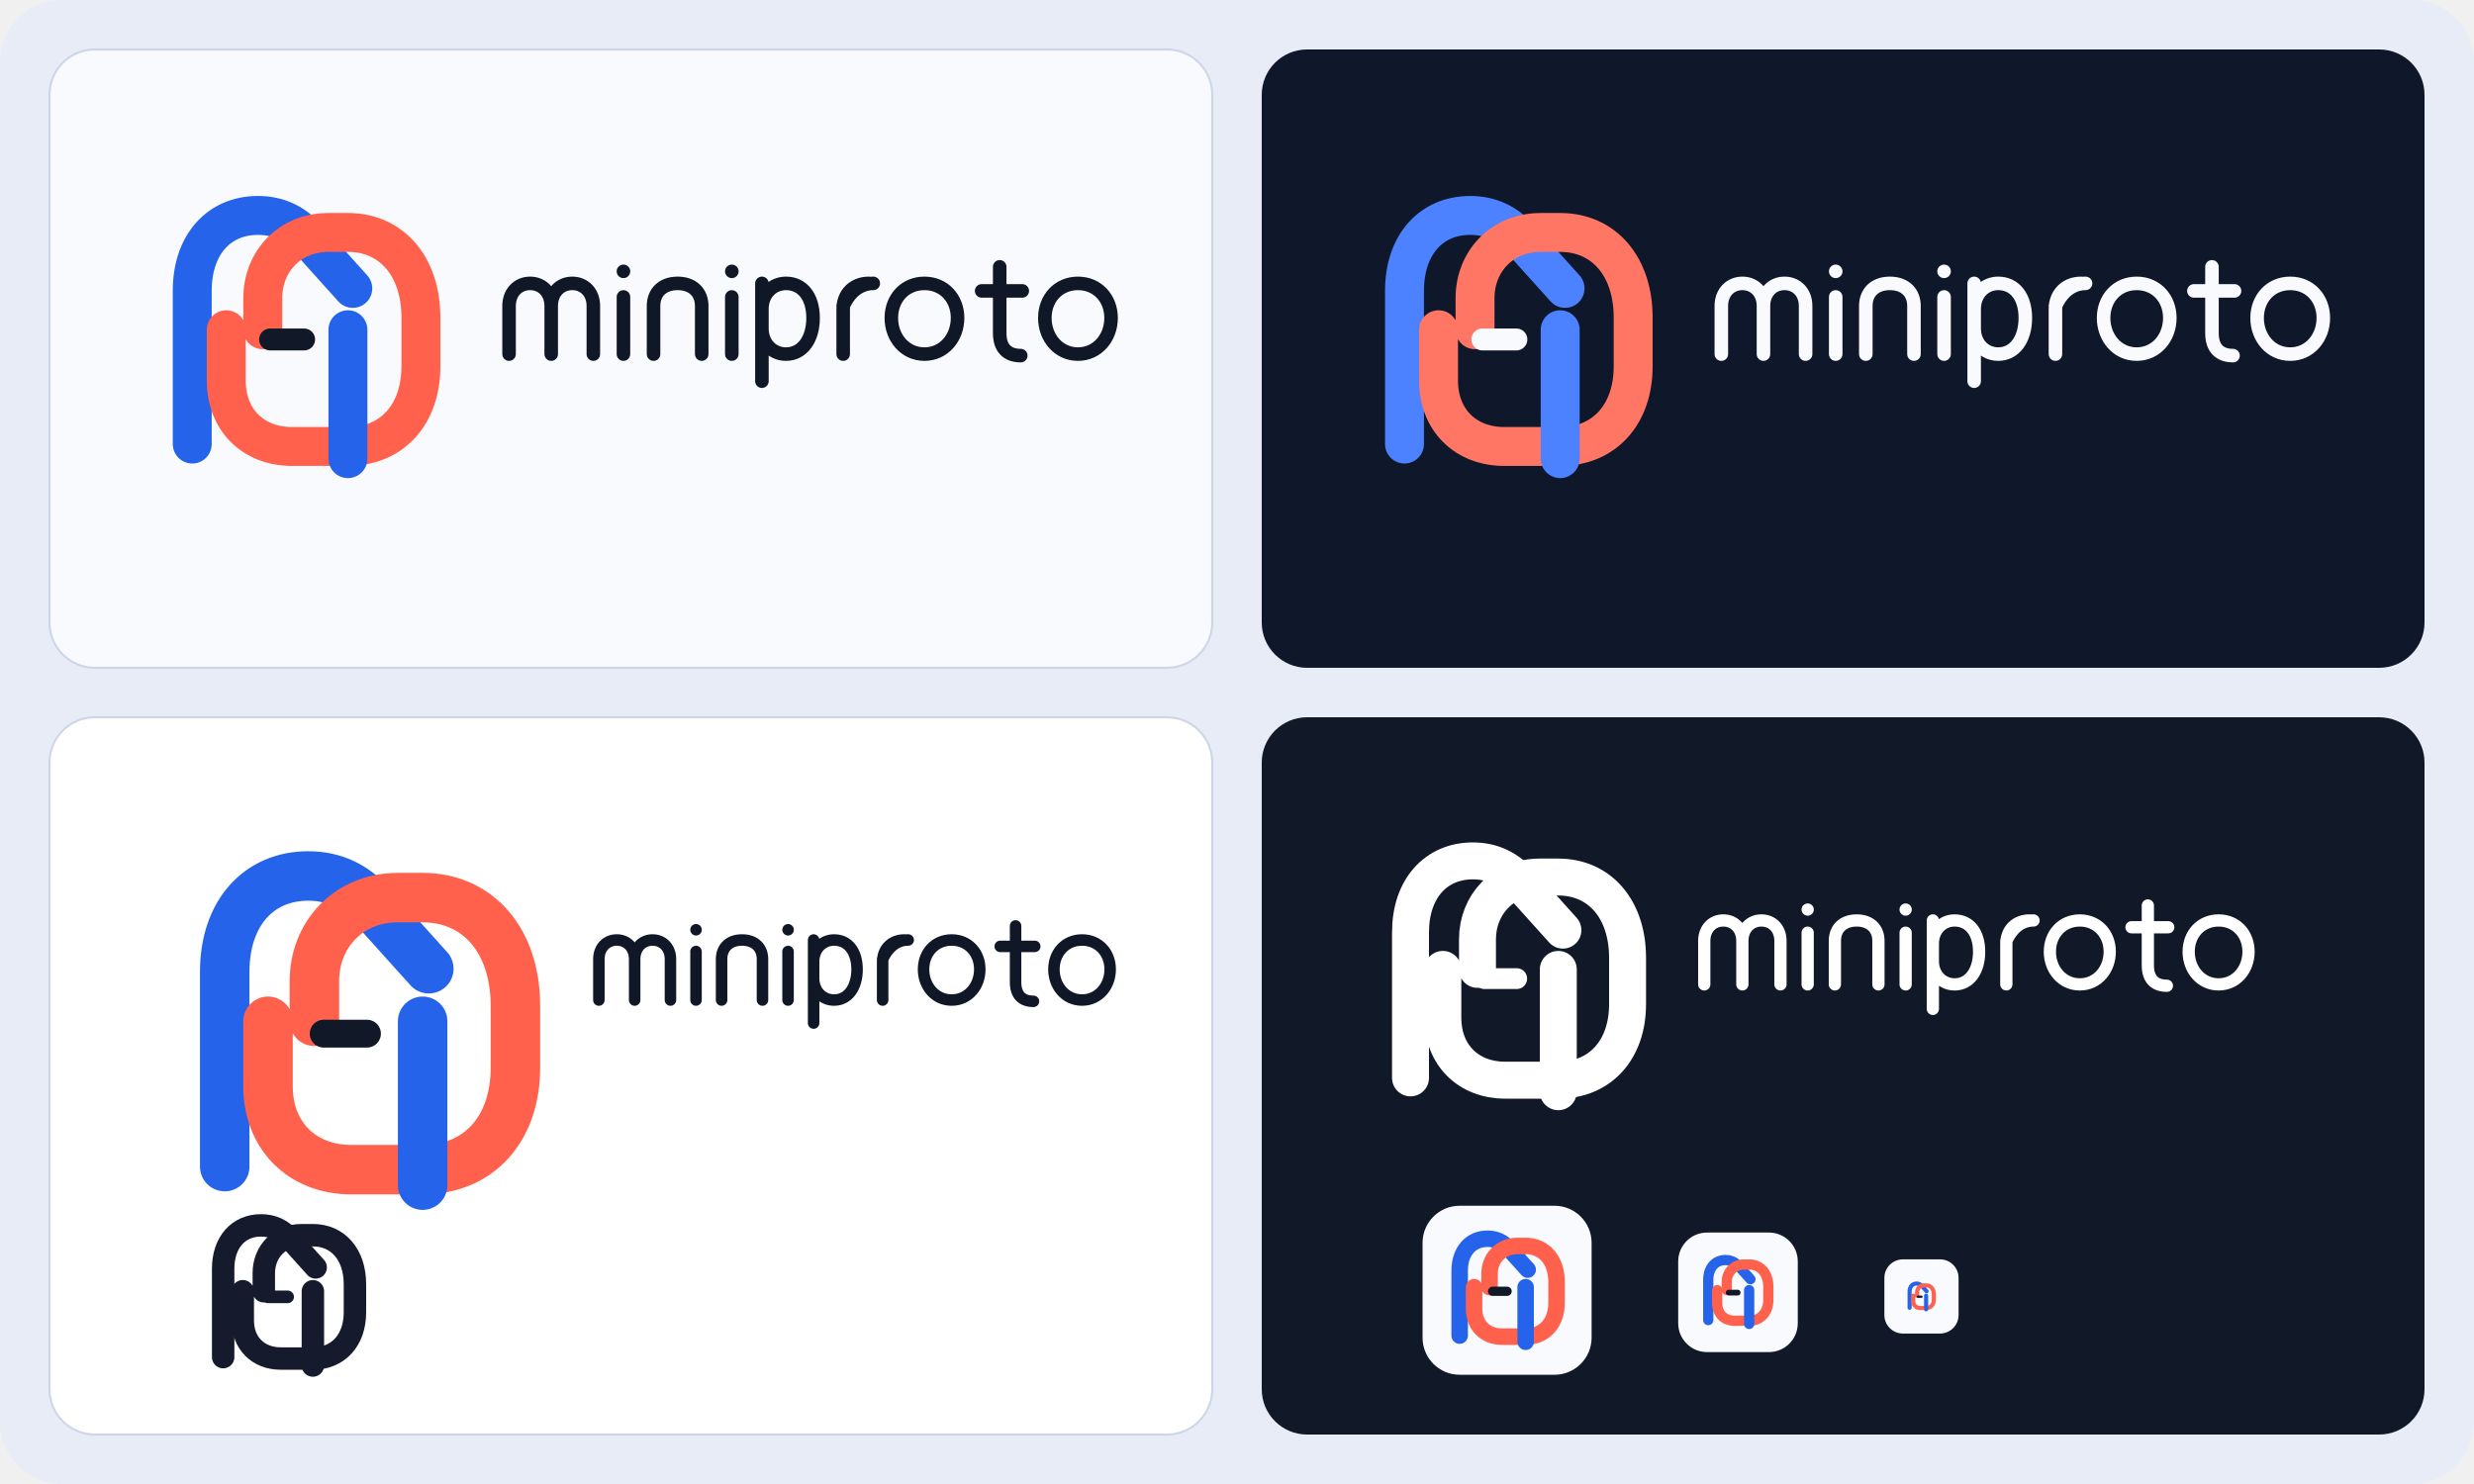
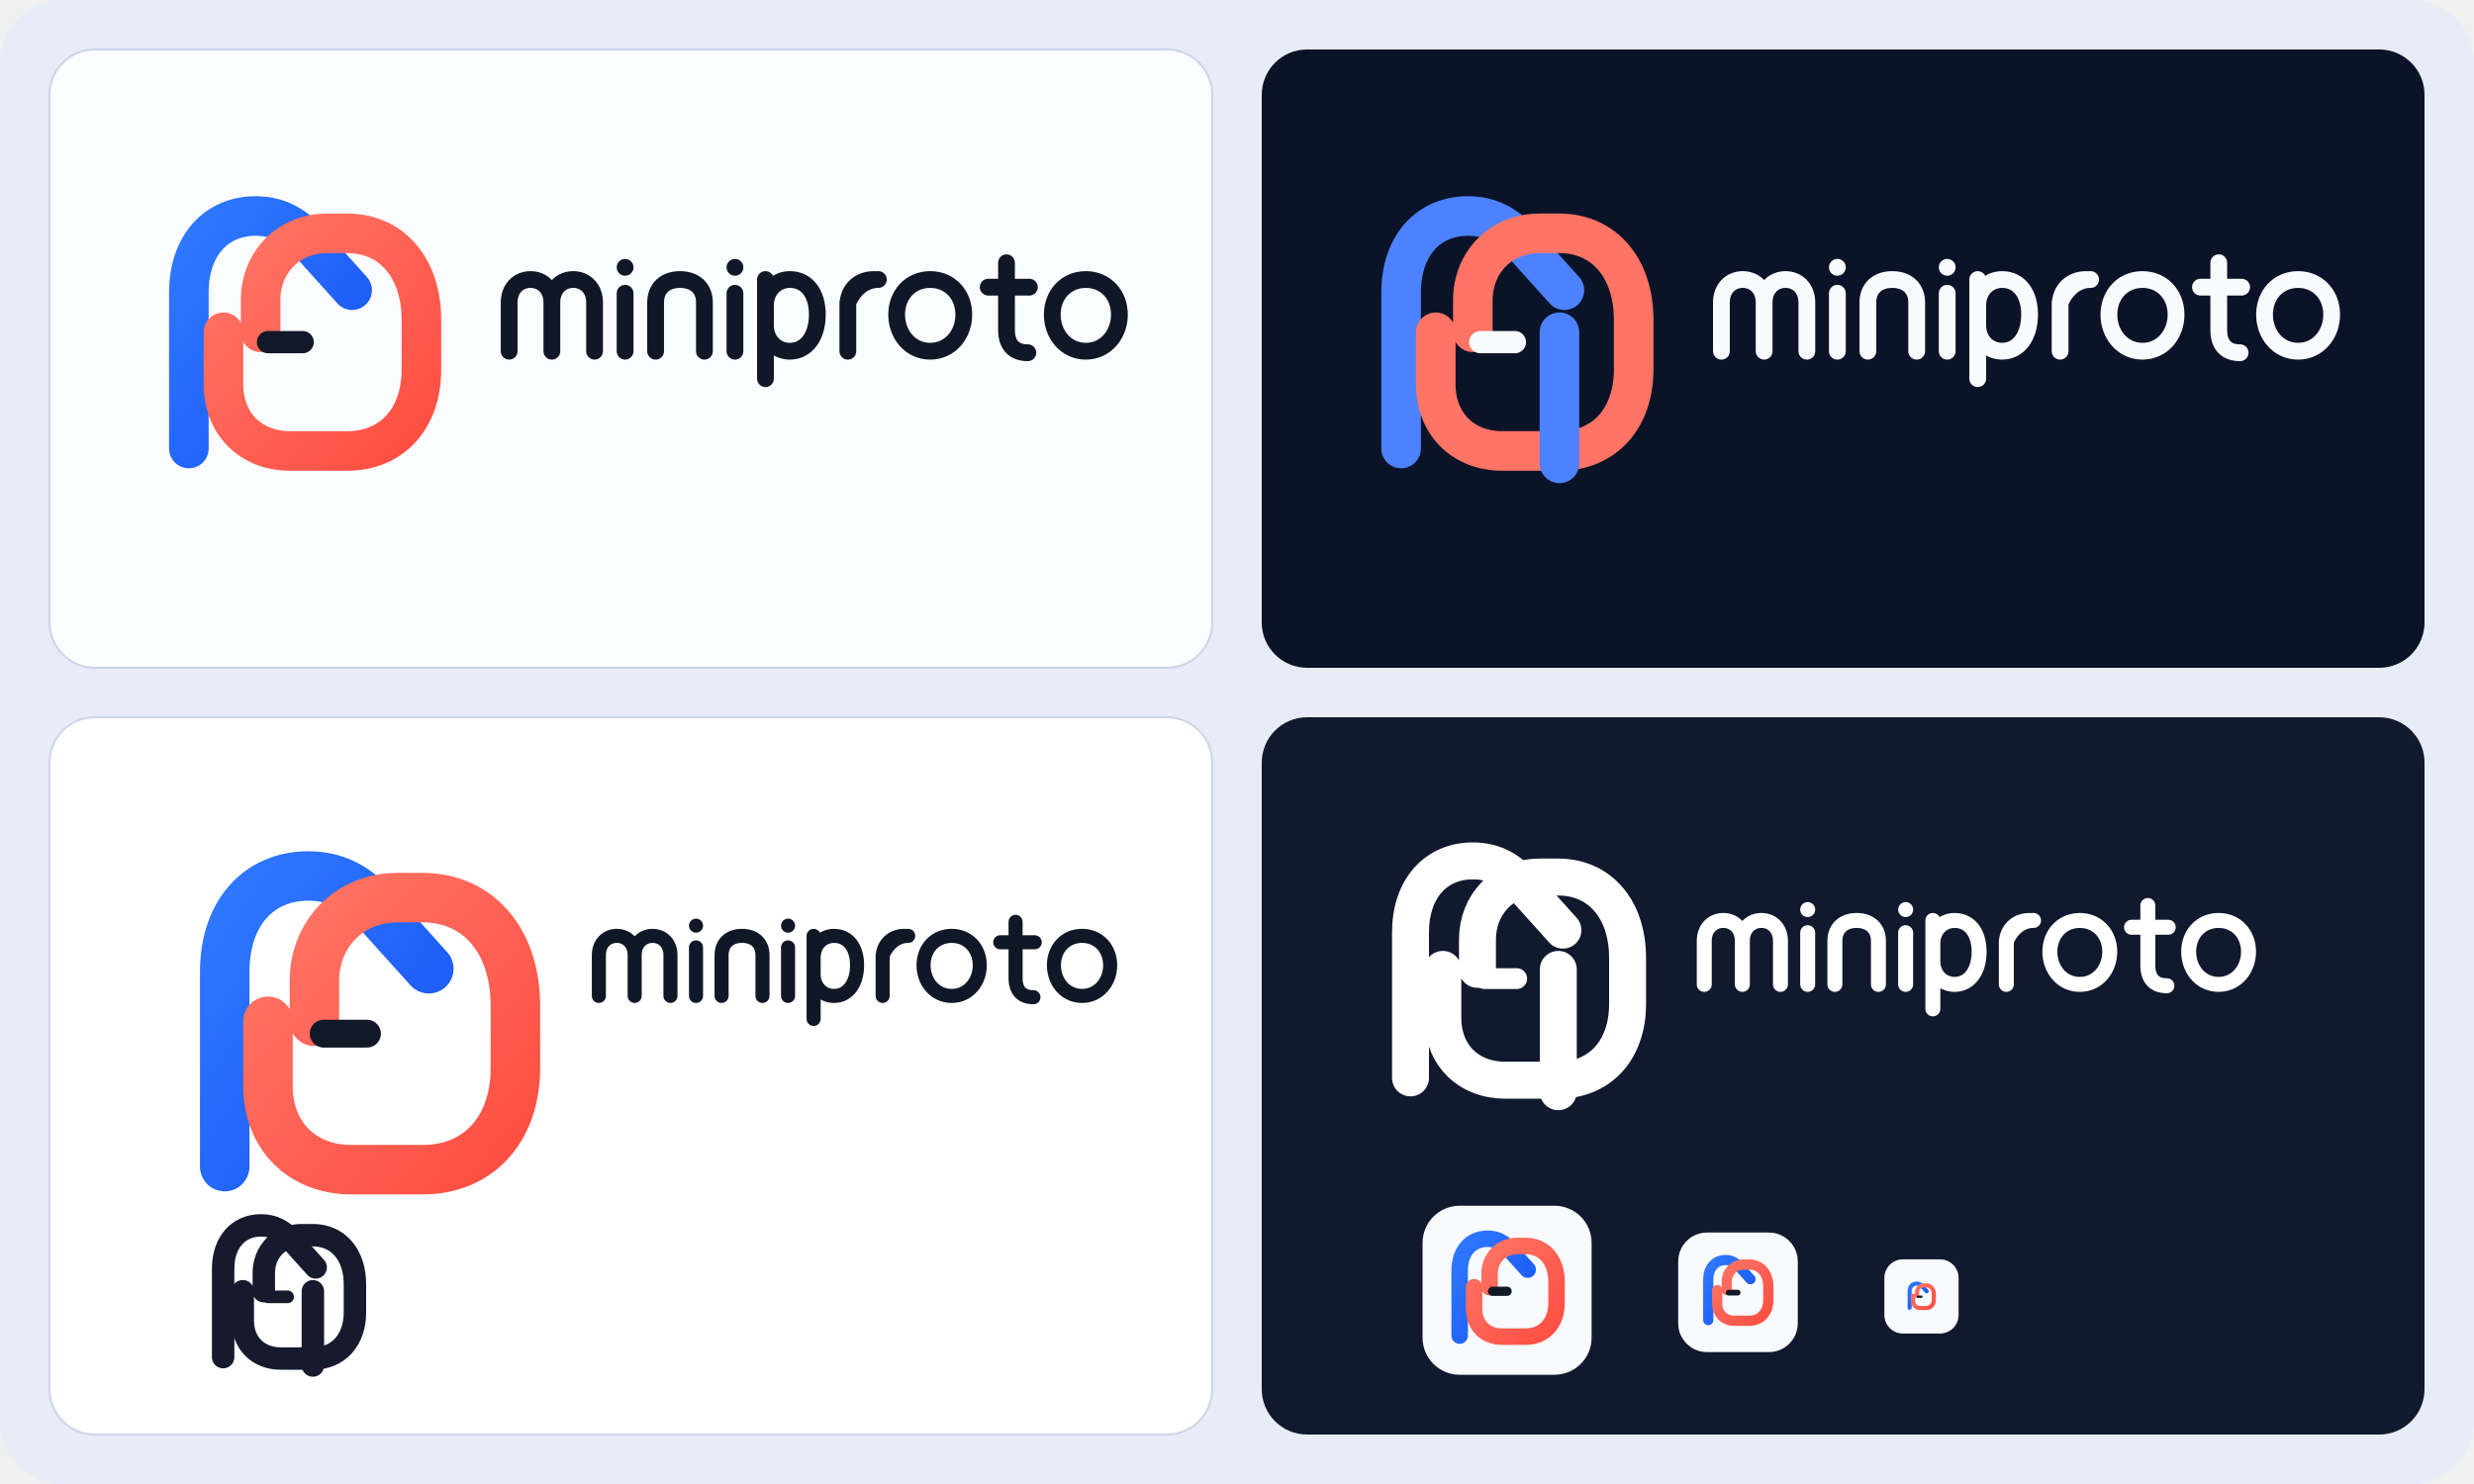
<svg xmlns="http://www.w3.org/2000/svg" xmlns:xlink="http://www.w3.org/1999/xlink" viewBox="0 0 1200 720" role="img" aria-labelledby="title description">
  <defs>
-     <g id="wordmark" fill="none" stroke="currentColor" stroke-width="9" stroke-linecap="round" stroke-linejoin="round">
+     <linearGradient id="rail-blue" x1="0" y1="0" x2="1" y2="1">
+       <stop stop-color="#2F78FF" />
+       <stop offset="1" stop-color="#1755F4" />
+     </linearGradient>
+     <linearGradient id="rail-coral" x1="0" y1="0" x2="1" y2="1">
+       <stop stop-color="#FF7666" />
+       <stop offset="1" stop-color="#FF4D42" />
+     </linearGradient>
+     <g id="wordmark" fill="none" stroke="currentColor" stroke-width="11" stroke-linecap="round" stroke-linejoin="round">
      <path d="M4 60V28c0-9 6-15 14-15s14 6 14 15v32M32 28c0-9 6-15 14-15s14 6 14 15v32M80 22v38M80 5h.01M100 60V28c0-9 6-15 16-15s16 6 16 15v32M152 22v38M152 5h.01M172 78V13m0 17c0-10 7-17 16-17 11 0 18 9 18 23s-7 24-18 24c-9 0-16-7-16-17M226 60V30c0-10 7-17 17-17m-17 15c4-9 11-15 20-15M280 13c-13 0-22 10-22 23s9 24 22 24 22-11 22-24-9-23-22-23ZM330 2v44c0 10 5 15 14 15M318 18h27M382 13c-13 0-22 10-22 23s9 24 22 24 22-11 22-24-9-23-22-23Z" />
    </g>
-     <g id="mark" fill="none" stroke-linecap="round" stroke-linejoin="round">
-       <path d="M18 108V45c0-19 11-31 27-31 8 0 15 3 21 10l18 20" stroke="#2563EB" stroke-width="16" />
-       <path d="M47 61V48c0-15 11-27 27-27h8c18 0 30 14 30 35v20c0 20-12 33-30 33H59c-16 0-27-11-27-27V61" stroke="#FF614D" stroke-width="16" />
-       <path d="M82 61v53" stroke="#2563EB" stroke-width="16" />
+     <g id="mark-color" fill="none" stroke-linecap="round" stroke-linejoin="round">
+       <path d="M18 108V45c0-19 11-31 27-31 8 0 15 3 21 10l18 20" stroke="url(#rail-blue)" stroke-width="16" />
+       <path d="M47 61V48c0-15 11-27 27-27h8c18 0 30 14 30 35v20c0 20-12 33-30 33H59c-16 0-27-11-27-27V61" stroke="url(#rail-coral)" stroke-width="16" />
+       <path d="M82 61v53" stroke="url(#rail-blue)" stroke-width="16" />
      <path d="M50 65h14" stroke="#111827" stroke-width="9" />
    </g>
    <g id="mark-dark" fill="none" stroke-linecap="round" stroke-linejoin="round">
      <path d="M18 108V45c0-19 11-31 27-31 8 0 15 3 21 10l18 20" stroke="#4C82FF" stroke-width="16" />
-       <path d="M47 61V48c0-15 11-27 27-27h8c18 0 30 14 30 35v20c0 20-12 33-30 33H59c-16 0-27-11-27-27V61" stroke="#FF7664" stroke-width="16" />
+       <path d="M47 61V48c0-15 11-27 27-27h8c18 0 30 14 30 35v20c0 20-12 33-30 33H59c-16 0-27-11-27-27V61" stroke="#FF7465" stroke-width="16" />
      <path d="M82 61v53" stroke="#4C82FF" stroke-width="16" />
      <path d="M50 65h14" stroke="#F8FAFD" stroke-width="9" />
    </g>
    <g id="mark-mono" fill="none" stroke="currentColor" stroke-width="16" stroke-linecap="round" stroke-linejoin="round">
      <path d="M18 108V45c0-19 11-31 27-31 8 0 15 3 21 10l18 20" />
      <path d="M47 61V48c0-15 11-27 27-27h8c18 0 30 14 30 35v20c0 20-12 33-30 33H59c-16 0-27-11-27-27V61" />
      <path d="M82 61v53" />
      <path d="M50 65h14" stroke-width="9" />
    </g>
  </defs>
  <rect width="1200" height="720" rx="30" fill="#E7ECF6" />
-   <rect x="24" y="24" width="564" height="300" rx="22" fill="#F8FAFD" stroke="#CDD6E8" />
-   <rect x="612" y="24" width="564" height="300" rx="22" fill="#0F172A" />
+   <rect x="24" y="24" width="564" height="300" rx="22" fill="#FAFCFF" stroke="#CDD6E8" />
+   <rect x="612" y="24" width="564" height="300" rx="22" fill="#0A1328" />
  <rect x="24" y="348" width="564" height="348" rx="22" fill="#FFFFFF" stroke="#CDD6E8" />
-   <rect x="612" y="348" width="564" height="348" rx="22" fill="#111827" />
-   <use href="#mark" xlink:href="#mark" transform="translate(72 88) scale(1.18)" />
-   <use href="#wordmark" xlink:href="#wordmark" transform="translate(244 128) scale(.73)" style="color:#101827" />
-   <use href="#mark-dark" xlink:href="#mark-dark" transform="translate(660 88) scale(1.18)" />
-   <use href="#wordmark" xlink:href="#wordmark" transform="translate(832 128) scale(.73)" style="color:#F8FAFD" />
-   <use href="#mark" xlink:href="#mark" transform="translate(82 404) scale(1.5)" />
-   <use href="#wordmark" xlink:href="#wordmark" transform="translate(288 448) scale(.62)" style="color:#101827" />
+   <rect x="612" y="348" width="564" height="348" rx="22" fill="#10192D" />
+   <use href="#mark-color" xlink:href="#mark-color" transform="translate(70 88) scale(1.2)" />
+   <use href="#wordmark" xlink:href="#wordmark" transform="translate(244 126) scale(.74)" style="color:#101827" />
+   <use href="#mark-dark" xlink:href="#mark-dark" transform="translate(658 88) scale(1.2)" />
+   <use href="#wordmark" xlink:href="#wordmark" transform="translate(832 126) scale(.74)" style="color:#F8FAFD" />
+   <use href="#mark-color" xlink:href="#mark-color" transform="translate(82 404) scale(1.5)" />
+   <use href="#wordmark" xlink:href="#wordmark" transform="translate(288 446) scale(.62)" style="color:#101827" />
  <use href="#mark-mono" xlink:href="#mark-mono" transform="translate(96 585) scale(.68)" style="color:#151B2C" />
  <use href="#mark-mono" xlink:href="#mark-mono" transform="translate(664 402) scale(1.12)" style="color:#FFFFFF" />
  <use href="#wordmark" xlink:href="#wordmark" transform="translate(824 438) scale(.66)" style="color:#FFFFFF" />
  <g transform="translate(690 585)">
    <rect width="82" height="82" rx="18" fill="#F8FAFD" />
-     <use href="#mark" xlink:href="#mark" transform="translate(9 9) scale(.5)" />
+     <use href="#mark-color" xlink:href="#mark-color" transform="translate(9 9) scale(.5)" />
  </g>
  <g transform="translate(814 598)">
    <rect width="58" height="58" rx="14" fill="#F8FAFD" />
-     <use href="#mark" xlink:href="#mark" transform="translate(9 9) scale(.31)" />
+     <use href="#mark-color" xlink:href="#mark-color" transform="translate(9 9) scale(.31)" />
  </g>
  <g transform="translate(914 611)">
    <rect width="36" height="36" rx="9" fill="#F8FAFD" />
-     <use href="#mark" xlink:href="#mark" transform="translate(10 10) scale(.125)" />
+     <use href="#mark-color" xlink:href="#mark-color" transform="translate(10 10) scale(.125)" />
  </g>
</svg>
